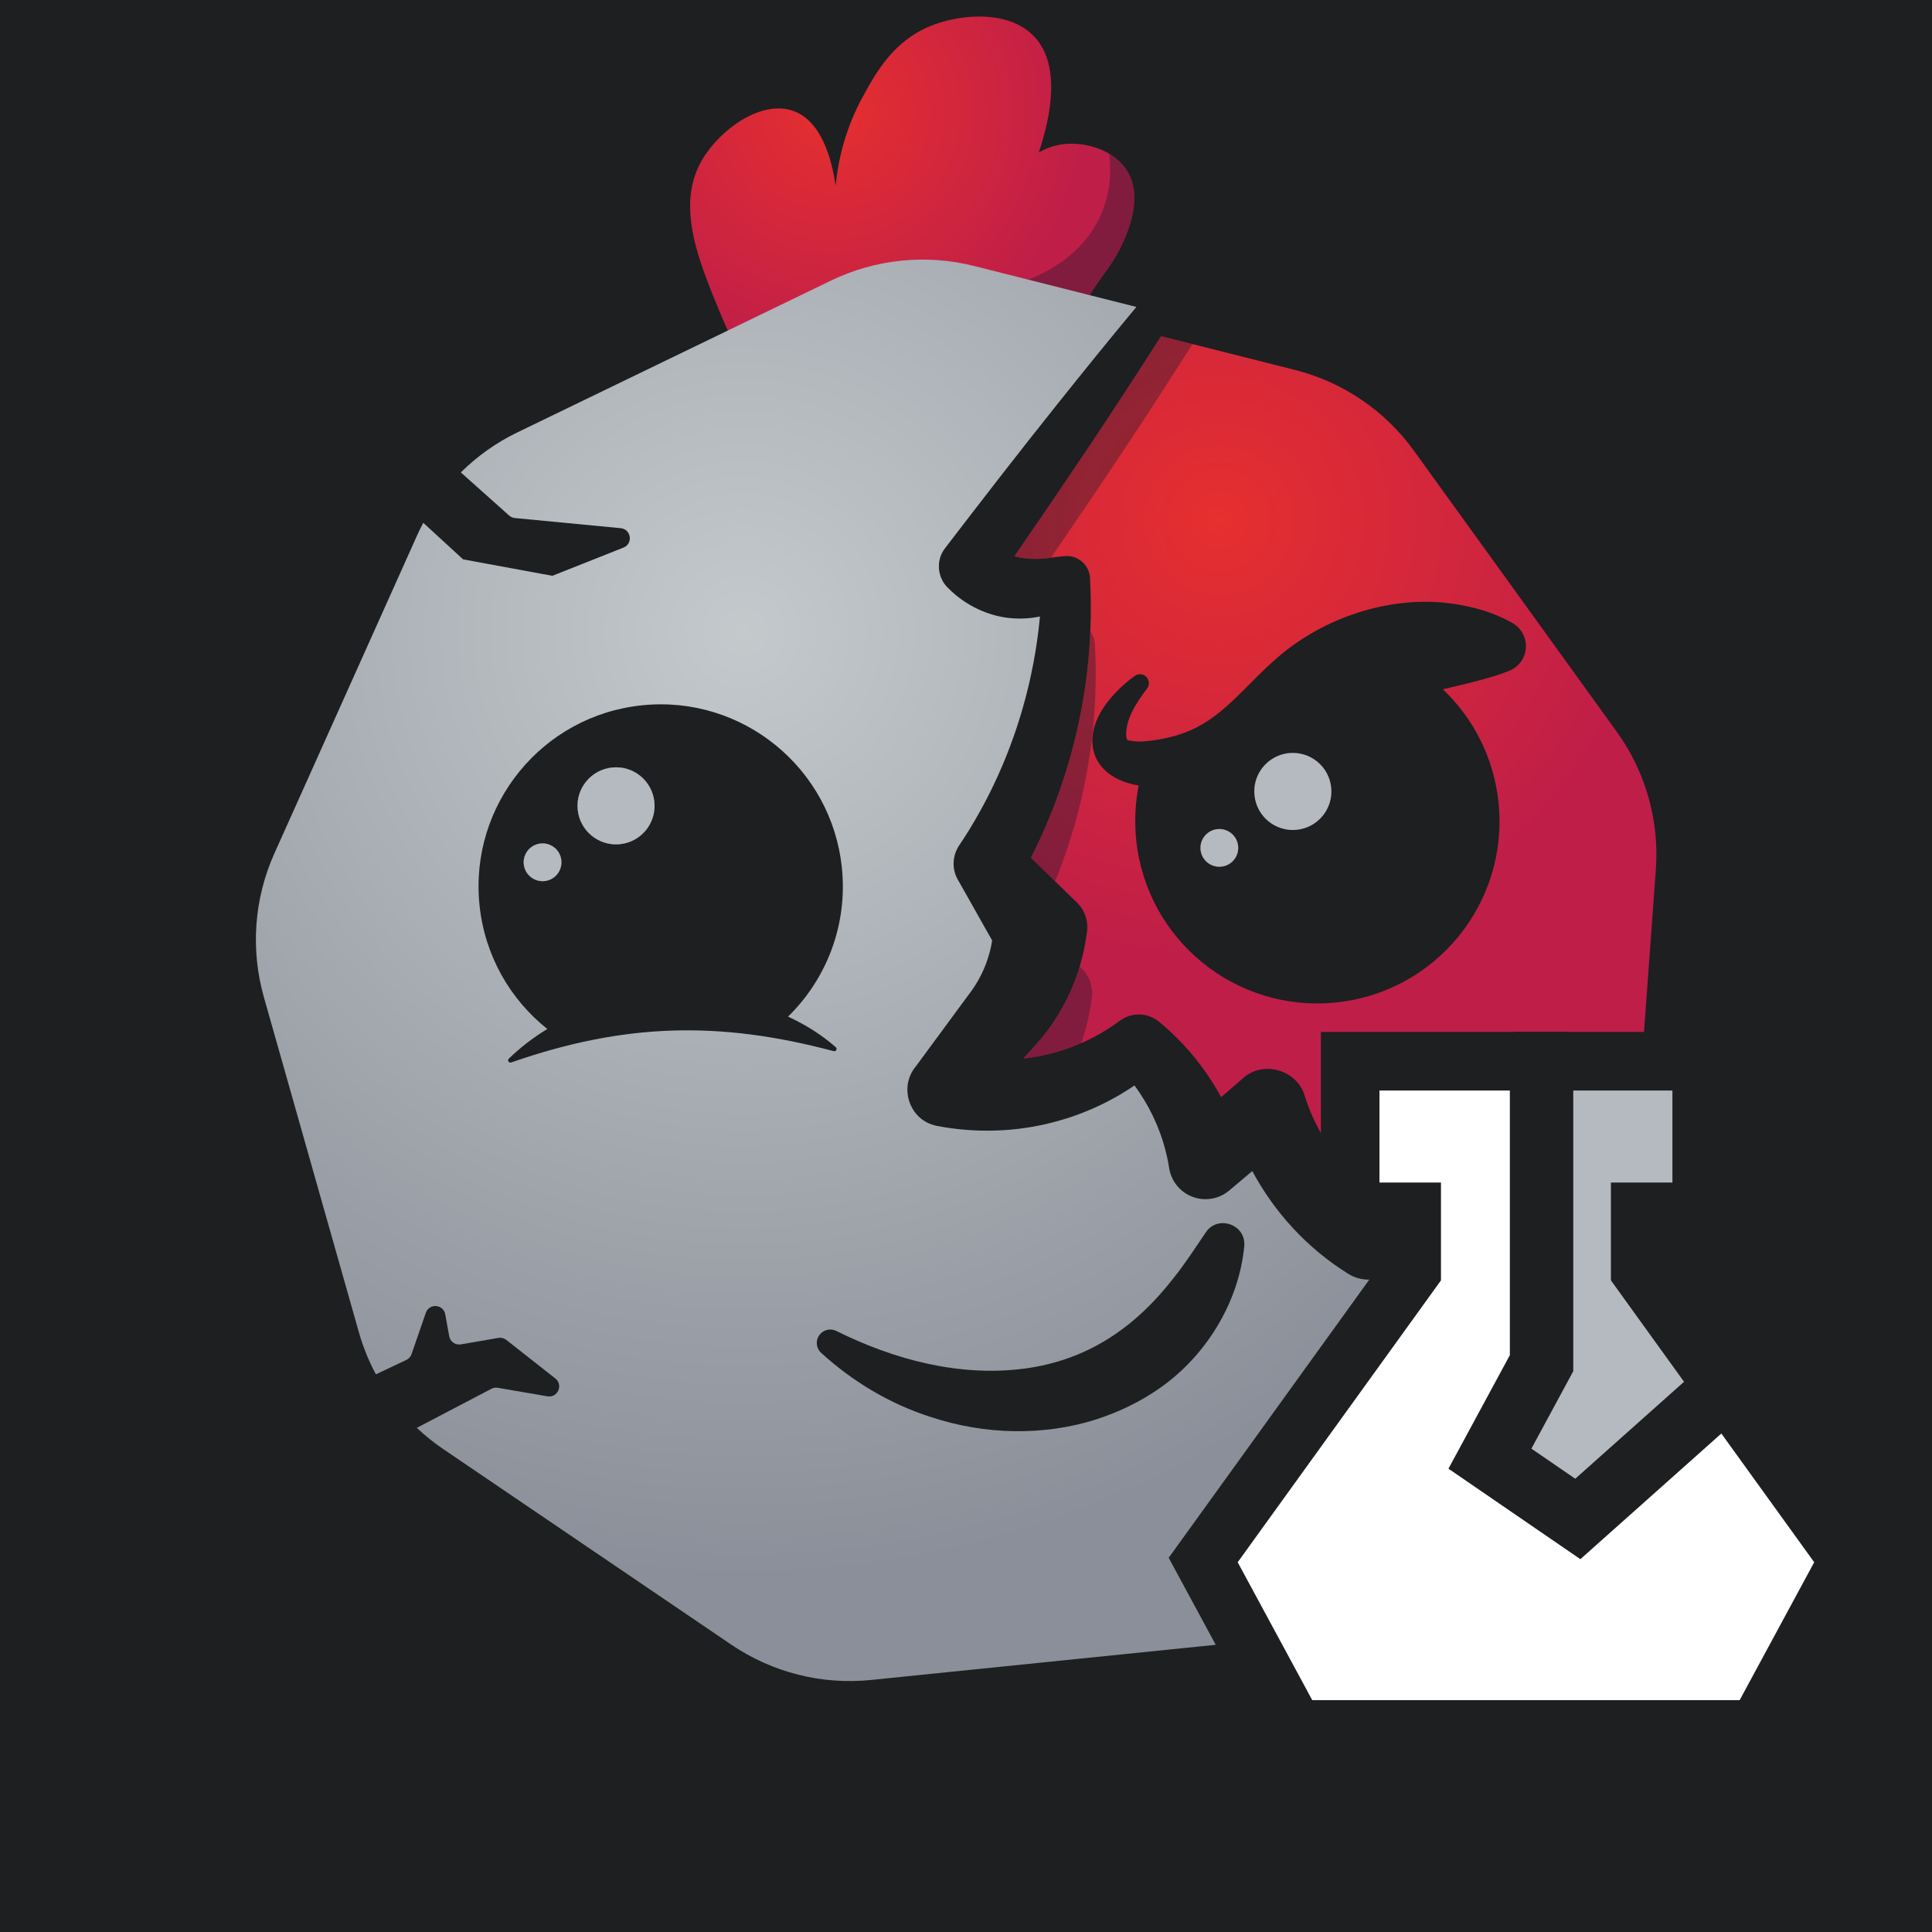
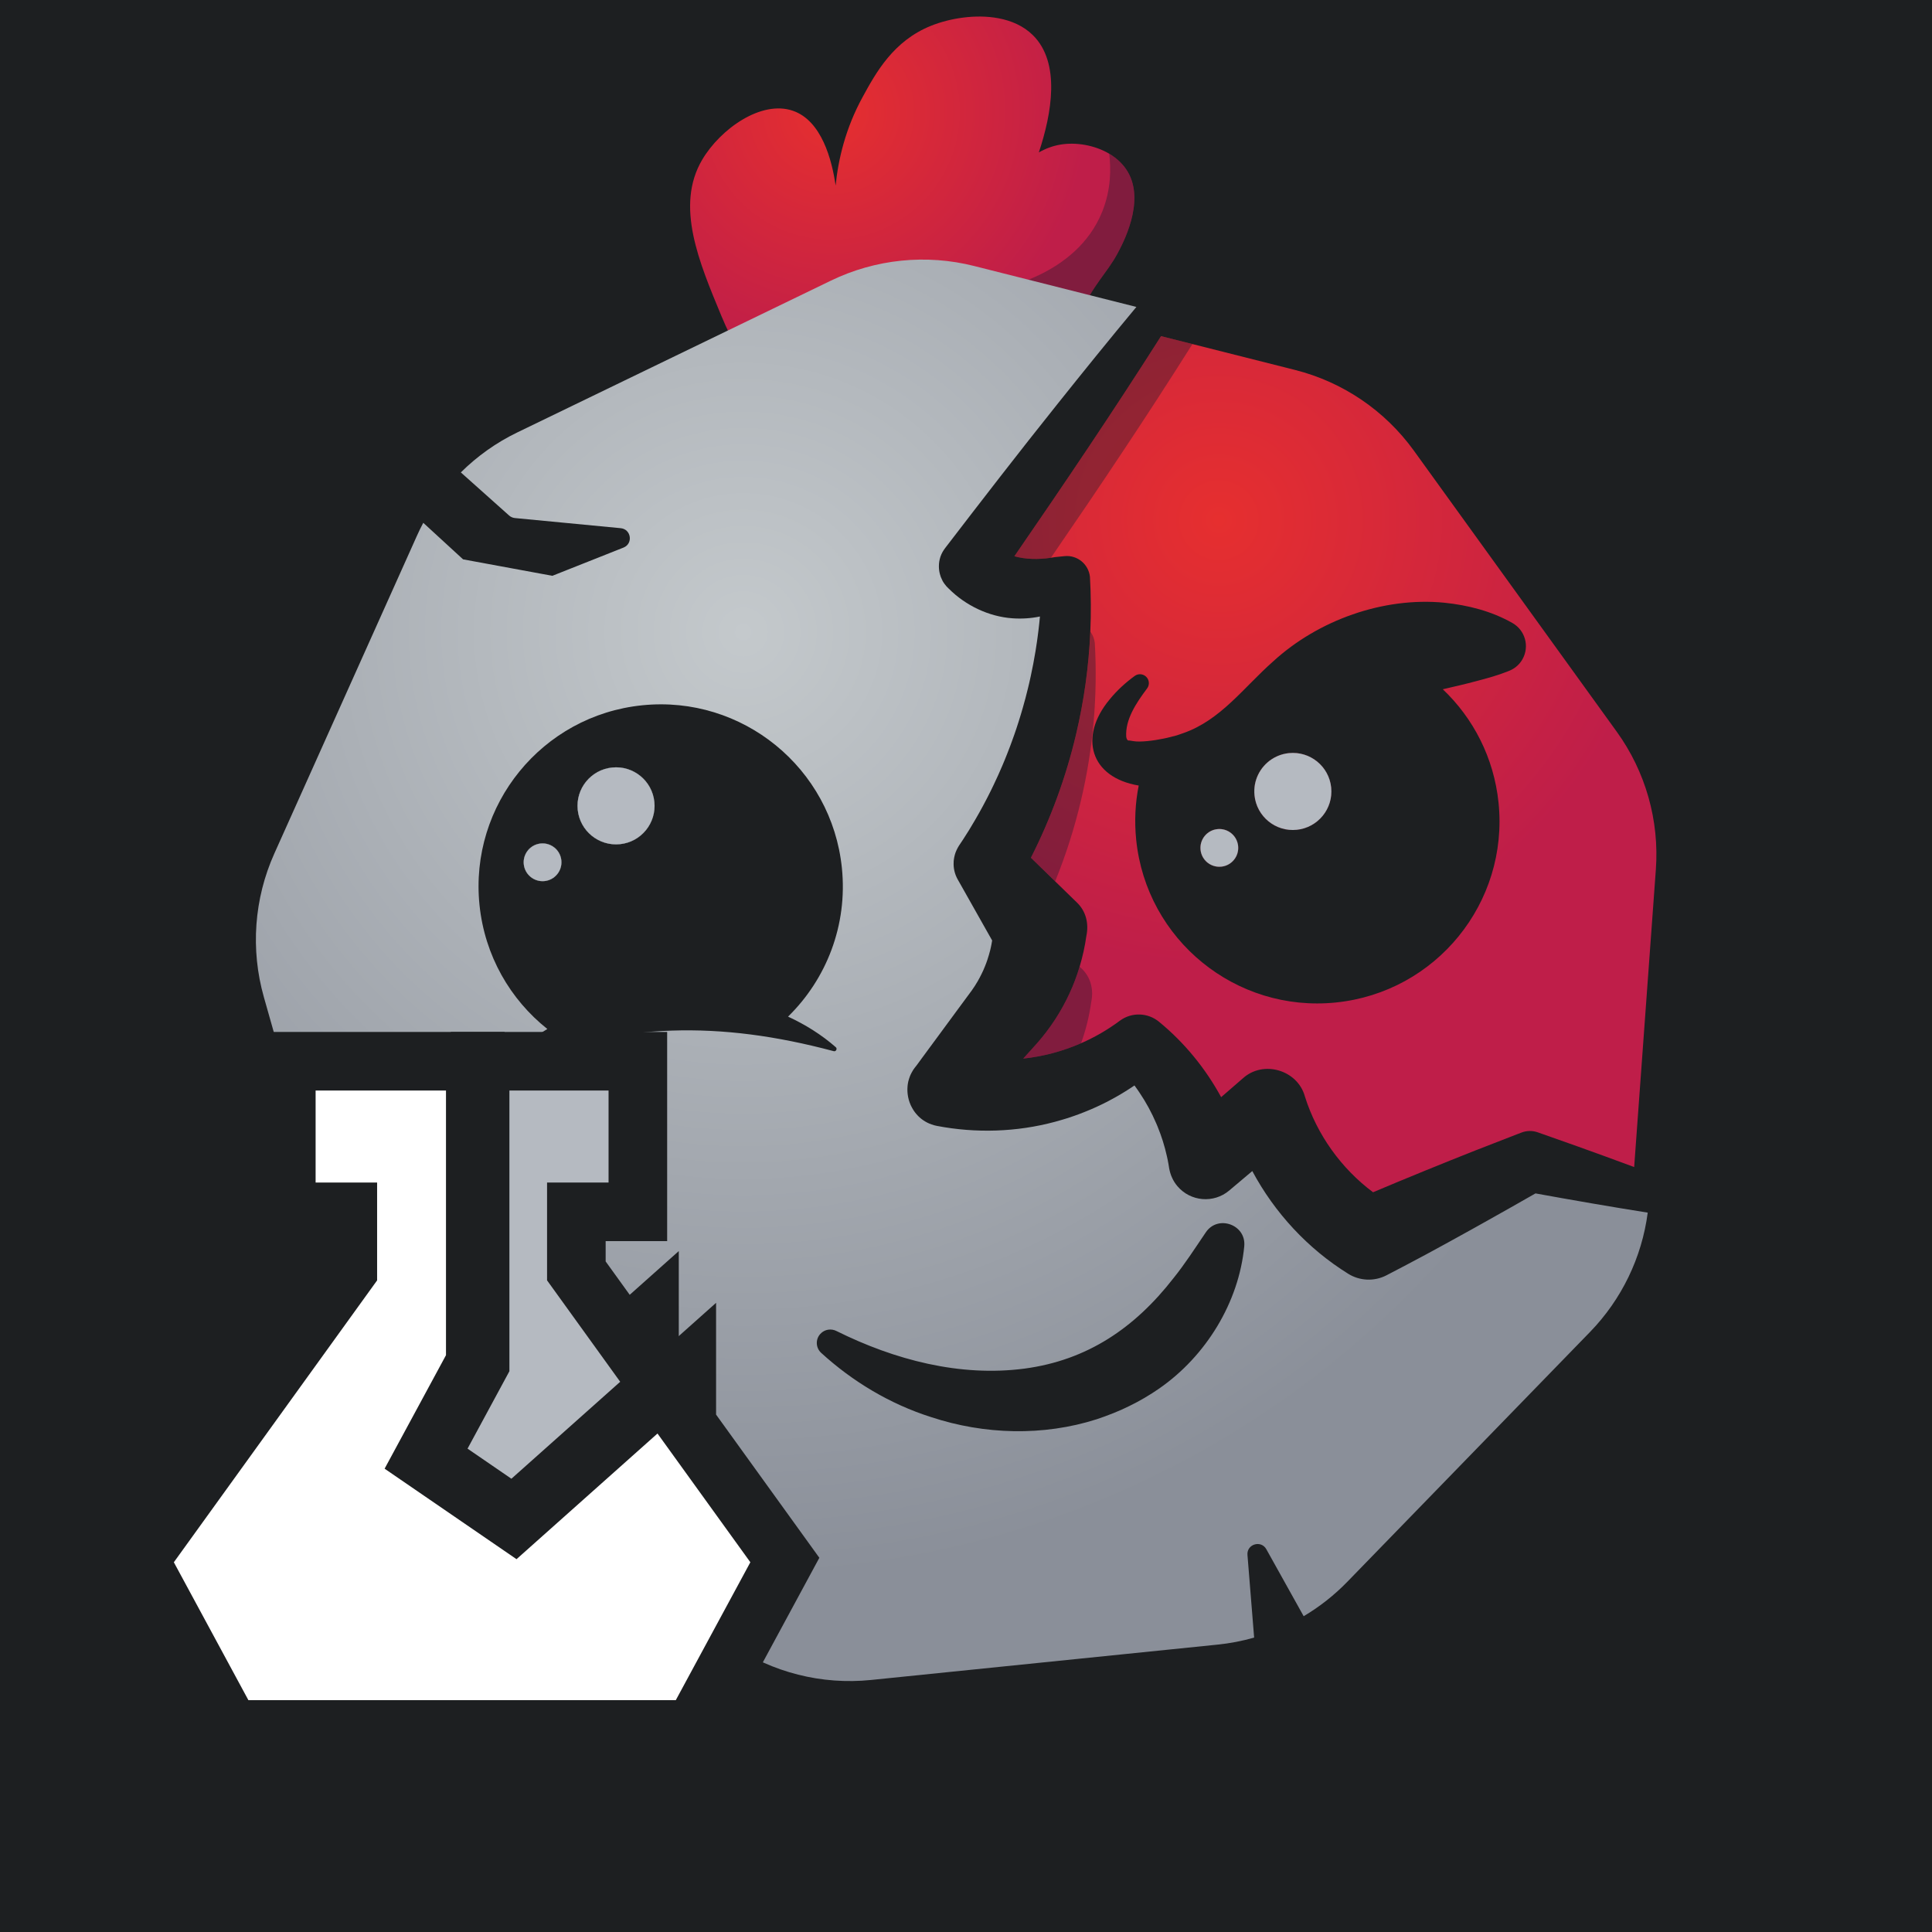
<svg xmlns="http://www.w3.org/2000/svg" xmlns:xlink="http://www.w3.org/1999/xlink" id="Ebene_2" data-name="Ebene 2" viewBox="0 0 1080 1080">
  <defs>
    <style>
      .cls-1 {
        stroke: #1d1f21;
        stroke-miterlimit: 10;
        stroke-width: 65.49px;
      }

      .cls-1, .cls-2 {
        fill: #b5bac1;
      }

      .cls-3, .cls-4 {
        opacity: .37;
      }

      .cls-3, .cls-5 {
        fill: #16192b;
      }

      .cls-6 {
        fill: #fff;
      }

      .cls-7 {
        fill: url(#Unbenannter_Verlauf_31-2);
      }

      .cls-8 {
        fill: url(#Unbenannter_Verlauf_31-3);
      }

      .cls-9 {
        fill: url(#Unbenannter_Verlauf_31-4);
      }

      .cls-10 {
        fill: url(#Unbenannter_Verlauf_21-2);
      }

      .cls-11 {
        fill: url(#Unbenannter_Verlauf_21-3);
      }

      .cls-12 {
        fill: url(#Unbenannter_Verlauf_21);
      }

      .cls-13 {
        fill: url(#Unbenannter_Verlauf_31);
      }

      .cls-14 {
        fill: #1d1f21;
      }
    </style>
    <radialGradient id="Unbenannter_Verlauf_31" data-name="Unbenannter Verlauf 31" cx="464.9" cy="62.35" fx="464.9" fy="62.35" r="181.35" gradientUnits="userSpaceOnUse">
      <stop offset="0" stop-color="#e62f2f" />
      <stop offset=".79" stop-color="#bf1e49" />
    </radialGradient>
    <radialGradient id="Unbenannter_Verlauf_31-2" data-name="Unbenannter Verlauf 31" cx="677.78" cy="467.96" fx="677.78" fy="467.96" r="15.46" xlink:href="#Unbenannter_Verlauf_31" />
    <radialGradient id="Unbenannter_Verlauf_31-3" data-name="Unbenannter Verlauf 31" cx="714.89" cy="430.15" fx="714.89" fy="430.15" r="31.56" xlink:href="#Unbenannter_Verlauf_31" />
    <radialGradient id="Unbenannter_Verlauf_31-4" data-name="Unbenannter Verlauf 31" cx="681.38" cy="290.76" fx="681.38" fy="290.76" r="315.83" xlink:href="#Unbenannter_Verlauf_31" />
    <radialGradient id="Unbenannter_Verlauf_21" data-name="Unbenannter Verlauf 21" cx="300.13" cy="477" fx="300.13" fy="477" r="14.2" gradientUnits="userSpaceOnUse">
      <stop offset="0" stop-color="#c4c9cc" />
      <stop offset="1" stop-color="#8a8f99" />
    </radialGradient>
    <radialGradient id="Unbenannter_Verlauf_21-2" data-name="Unbenannter Verlauf 21" cx="337.91" cy="440.23" fx="337.91" fy="440.23" r="28.96" xlink:href="#Unbenannter_Verlauf_21" />
    <radialGradient id="Unbenannter_Verlauf_21-3" data-name="Unbenannter Verlauf 21" cx="415.51" cy="353.3" fx="415.51" fy="353.3" r="529.27" xlink:href="#Unbenannter_Verlauf_21" />
  </defs>
  <g id="Ebene_1-2" data-name="Ebene 1">
-     <rect class="cls-14" width="1080" height="1080" />
+     <rect class="cls-14" x="0" width="1080" height="1080" />
    <g>
      <path class="cls-13" d="M624.56,141.94c-6,11.06-13.09,16.42-21.79,35.35-2.29,4.98-1.97,4.96-4.36,10.18,0,0-8.74,19.07-19.89,33.24-4.81,6.12-10.89,11.61-17.86,16.4l-.02.02c-27.65,18.94-69.08,26.07-99.26,11.2-9.77-4.81-16.04-11.2-25.15-20.5-5.61-5.69-20.93-22.26-32.91-51.08-12.55-30.27-25.99-61.73-10.77-87.49,10.12-17.12,32.99-33.48,50.73-27.32,16.03,5.55,21.77,27.42,23.84,41.78,1.47-14.77,5.57-32.07,15.07-49.44,7.49-13.72,17.22-31.46,38.36-39.91,10.32-4.12,24.78-6.59,37.6-4.16,7.29,1.37,14.05,4.32,19.23,9.44,15.63,15.38,10.55,43.89,3.34,65.53l-.02.02v.02c3.85-2.21,7.95-3.71,12.16-4.4,8.6-1.43,19.01.27,27.2,5.1,4.26,2.54,7.93,5.94,10.4,10.18,9.83,16.81-2.89,40.26-5.9,45.83Z" />
      <path class="cls-7" d="M671.11,475.05c-.59-5.8,3.64-10.98,9.44-11.57,5.8-.59,10.98,3.62,11.57,9.42.59,5.8-3.63,11-9.42,11.57-5.82.59-11-3.62-11.59-9.42Z" />
      <path class="cls-8" d="M701.27,444.61c-.84-8.23,3.05-15.83,9.48-20.11,1.02-.7,2.11-1.29,3.28-1.8,2.01-.88,4.18-1.47,6.47-1.7,11.84-1.21,22.42,7.39,23.63,19.23,1.21,11.84-7.41,22.42-19.25,23.63-11.84,1.21-22.41-7.41-23.61-19.25Z" />
      <path class="cls-9" d="M903.75,409l-113.44-157.16c-16.14-22.32-39.63-38.28-66.35-45.03l-57.38-14.48-17.55-4.42c-26.42,41.59-54.03,82.45-81.98,123.04,6.49,1.8,13.52,1.86,20.42.84.8-.1,1.58-.23,2.37-.37l5.22-.53c7.13-.74,13.5,4.49,14.23,11.61.57,10.16.66,20.38.2,30.58-.84,19.31-3.5,38.62-7.99,57.55-5.61,23.76-14.09,46.94-25.21,68.85,4.1,3.97,9.05,8.83,13.54,13.19,6.64,6.45,12.21,11.88,12.21,11.88,5.2,5,6.64,11.98,5.26,18.58-.82,5.84-2.09,11.61-3.79,17.24-1.54,5.14-3.42,10.16-5.67,14.99-4.67,10.14-10.81,19.5-18.04,27.73l-7.8,8.66c11.12-1.17,22.04-4.08,32.32-8.58,7.64-3.32,14.91-7.54,21.67-12.57,6.72-4.98,15.83-4.51,21.97.63,14.11,11.57,25.91,25.99,34.67,42.09l12.19-10.57c11.45-10.32,30.62-4.57,34.63,10.2,6.7,21.28,20.28,40.22,38.09,53.53,18.62-7.88,39.53-16.38,57.16-23.35l23.33-9.07,2.42-.92c3.07-1.21,6.35-1.17,9.22-.14l21.79,7.7c10.3,3.69,21.18,7.64,32.05,11.69l12.12-166.25c2.01-27.48-5.75-54.8-21.87-77.13ZM851.08,368.51c-1.92,3.42-4.93,5.65-8.4,6.86-5.65,2.25-11.3,3.77-17.02,5.28-6.37,1.72-12.76,3.19-19.13,4.65,17.04,16.16,28.59,38.28,31.17,63.47,5.71,55.95-35,105.92-90.95,111.63-55.93,5.71-105.92-35.02-111.61-90.95-1.06-10.4-.53-20.58,1.41-30.33-27.18-4.53-33.57-27.24-16.38-47.98,4.24-5.22,9.03-9.56,14.15-13.29,2.21-1.62,5.32-1.13,6.94,1.09,1.37,1.88,1.23,4.38-.16,6.08-5.86,7.84-12.19,17.18-11.53,26.95.27,1.6,1,2.11,1.37,1.99.33-.08,1.02.12,2.58.33,3.81.7,11.69-.29,16.9-1.41,2.15-.37,5.32-1.29,7.47-1.82l3.5-1.21c21.01-7.31,33.77-25.5,50.24-40.06,25.27-23.16,61.7-36.17,95.74-32.87,13.27,1.37,26.42,4.71,38.09,11.35,7.15,4.06,9.65,13.11,5.61,20.25Z" />
      <g class="cls-4">
        <path class="cls-5" d="M604.75,541.54c5.2,5,6.63,11.98,5.26,18.58-1.11,7.84-2.99,15.58-5.69,23.04-10.28,4.51-21.2,7.41-32.32,8.58l7.8-8.66c7.23-8.23,13.37-17.59,18.04-27.73,2.25-4.83,4.14-9.85,5.67-14.99.8.76,1.23,1.19,1.23,1.19Z" />
        <path class="cls-5" d="M576.31,479.47c11.12-21.91,19.6-45.1,25.21-68.85,4.48-18.92,7.15-38.24,7.99-57.55,1.35,1.82,2.25,4.01,2.5,6.43,1.68,29.41-.92,59.21-7.78,88.12-3.62,15.32-8.42,30.39-14.38,45.03-4.48-4.36-9.44-9.22-13.54-13.19Z" />
        <path class="cls-5" d="M666.58,192.33c-25.46,40.41-52.06,80.08-79.11,119.46-6.9,1.02-13.93.96-20.42-.84,27.95-40.59,55.56-81.45,81.98-123.04l17.55,4.42Z" />
      </g>
      <path class="cls-3" d="M624.56,141.94c-6,11.06-13.09,16.42-21.79,35.35-2.29,4.98-1.97,4.96-4.36,10.18,0,0-8.74,19.07-19.89,33.24-4.81,6.12-10.89,11.61-17.86,16.4l-.02.02c-6.79-6.17-13.58-12.34-20.37-18.51,4.63-18.8,9.26-37.61,13.88-56.41,3.07-.44,47.34-7.46,62-43.88,5.07-12.6,4.89-24.47,3.9-32.4,4.26,2.54,7.93,5.94,10.4,10.18,9.83,16.81-2.89,40.26-5.9,45.83Z" />
      <path class="cls-12" d="M313.8,480.94c.59,5.82-3.62,11-9.44,11.59-5.8.57-10.98-3.65-11.57-9.44-.59-5.8,3.64-10.98,9.44-11.57,5.8-.59,10.98,3.62,11.57,9.42Z" />
      <path class="cls-10" d="M365.8,448.28c1.21,11.84-7.39,22.42-19.23,23.63-11.84,1.21-22.42-7.41-23.63-19.25-1.21-11.84,7.41-22.4,19.25-23.61,11.84-1.21,22.4,7.39,23.61,19.23Z" />
      <path class="cls-11" d="M858.35,667.12c-8.83,5.06-18.84,10.71-28.86,16.32-2.33,1.31-4.67,2.62-7,3.91-8.97,4.98-17.71,9.79-25.39,13.93-7.35,3.89-14.68,7.86-22.1,11.65-7.02,3.6-15.11,3.01-21.34-.88-22.57-14.01-41.14-34.08-53.62-57.42l-11.98,10.1-.92.78c-8.7,7.33-21.69,6.21-29-2.48-1.23-1.45-2.21-3.03-2.95-4.69-.2-.41-.37-.84-.53-1.25-.16-.43-.31-.84-.43-1.27-.12-.43-.25-.86-.35-1.29-.12-.45-.2-.88-.29-1.31-.12-.78-.24-1.54-.37-2.31-.12-.78-.27-1.54-.43-2.31-.14-.76-.31-1.54-.49-2.29-1.25-5.61-2.99-11.16-5.2-16.55-.24-.59-.49-1.19-.74-1.76-2.58-6.04-5.75-11.88-9.48-17.39-.41-.61-.84-1.25-1.29-1.86-.45-.66-.92-1.31-1.41-1.97-.84.57-1.68,1.13-2.54,1.68-3.42,2.23-6.94,4.32-10.55,6.25-1.8.98-3.62,1.9-5.47,2.79-1.84.9-3.73,1.76-5.61,2.56-.8.35-1.6.7-2.4,1-.51.22-1.02.43-1.56.63-1.04.43-2.11.84-3.17,1.23-.92.35-1.86.68-2.81,1-1.25.45-2.5.86-3.75,1.25-.86.27-1.7.53-2.56.78-1.37.41-2.74.8-4.12,1.17-21.4,5.73-44.05,6.45-65.88,2.27-1.04-.2-2.05-.47-3.01-.82-.45-.14-.88-.33-1.31-.51-3.19-1.37-5.84-3.5-7.82-6.08-.18-.2-.35-.43-.49-.66-.18-.25-.35-.47-.49-.72-.47-.74-.9-1.5-1.27-2.27-.12-.2-.22-.43-.31-.63-.86-1.92-1.41-3.95-1.66-6.02-.04-.27-.06-.55-.08-.82-.04-.29-.06-.57-.06-.86-.04-.88-.02-1.76.06-2.62.02-.29.04-.57.08-.88.02-.18.06-.39.08-.59.14-.96.37-1.93.68-2.85.08-.29.18-.55.29-.84.18-.57.41-1.13.68-1.68.12-.29.27-.55.41-.82.29-.55.59-1.09.92-1.6.27-.41.53-.82.86-1.21.27-.37.55-.74.86-1.09,0,0,.27-.37.78-1.04.06-.12.14-.25.27-.37.35-.47.78-1.06,1.29-1.76.1-.16.22-.31.35-.47.06-.08.12-.18.18-.27.14-.2.31-.41.47-.63,1.09-1.49,2.42-3.28,3.87-5.26.31-.41.63-.84.94-1.27.55-.76,1.11-1.52,1.7-2.31.53-.74,1.11-1.49,1.68-2.27,3.19-4.34,6.64-9.03,9.73-13.23.39-.53.78-1.04,1.15-1.56,3.6-4.87,6.59-8.93,7.93-10.75.16-.23.31-.43.43-.57.16-.23.29-.39.33-.45v-.02c.55-.8,1.11-1.6,1.64-2.42.51-.82,1.02-1.64,1.52-2.48.43-.74.86-1.49,1.25-2.25.37-.68.7-1.33,1.02-2.01.33-.63.63-1.29.92-1.95.12-.27.24-.53.35-.82.22-.51.45-1.02.65-1.54.47-1.17.92-2.35,1.31-3.54.31-.9.59-1.78.84-2.68.27-.9.51-1.8.74-2.7.14-.63.29-1.25.43-1.88.1-.49.2-.98.29-1.45.14-.72.27-1.43.37-2.15l-17.43-30.9-1.8-3.17c-1.76-3.13-2.5-6.55-2.27-9.89v-.35c.02-.22.04-.47.08-.7.02-.27.06-.55.12-.82.02-.27.06-.53.14-.8.04-.16.06-.33.12-.49.04-.31.12-.59.22-.9.25-.88.57-1.72.96-2.54.16-.41.37-.78.59-1.17.18-.39.41-.76.65-1.13.8-1.19,1.6-2.38,2.38-3.58,1.11-1.68,2.17-3.38,3.24-5.1.14-.22.29-.45.41-.68,1.06-1.72,2.09-3.44,3.09-5.18,1.49-2.56,2.95-5.14,4.34-7.74.63-1.17,1.27-2.33,1.86-3.52.35-.63.67-1.27.98-1.9,1.15-2.23,2.25-4.46,3.32-6.74,1.62-3.38,3.17-6.8,4.63-10.26.49-1.15.98-2.29,1.45-3.46.47-1.15.94-2.31,1.39-3.48.55-1.37,1.08-2.76,1.6-4.14.37-.96.72-1.92,1.06-2.89.43-1.17.86-2.35,1.27-3.54.84-2.38,1.62-4.75,2.37-7.13.45-1.35.86-2.72,1.27-4.1.41-1.31.8-2.62,1.15-3.93,1.02-3.58,1.99-7.17,2.85-10.79.24-.96.47-1.95.7-2.93.29-1.21.55-2.44.82-3.67,1.02-4.69,1.92-9.42,2.7-14.17.29-1.74.55-3.48.8-5.22.14-.94.27-1.88.39-2.85.16-1.23.33-2.46.47-3.69.31-2.5.57-5.02.8-7.54-5,1.04-10.16,1.37-15.38,1-13.29-.94-26.19-7.19-35.53-16.51-.92-.82-1.74-1.74-2.42-2.7-.18-.22-.37-.47-.51-.74,0-.02-.02-.02-.02-.02-.33-.49-.61-1-.84-1.54-.27-.51-.51-1.04-.72-1.6-.2-.55-.37-1.09-.51-1.64-.37-1.41-.55-2.85-.55-4.3,0-.9.06-1.8.2-2.68.08-.43.16-.88.27-1.31.2-.88.49-1.74.86-2.58.14-.31.29-.63.45-.94.12-.25.25-.49.39-.72.16-.29.33-.55.51-.82.23-.39.49-.74.78-1.11,20.56-26.81,41.21-53.55,62.32-79.95,14.7-18.43,29.53-36.78,44.62-54.89l-26.07-6.57-34.26-8.66h-.02l-30.29-7.64c-26.85-6.8-55.23-3.89-80.14,8.17l-57.61,27.89-117.63,56.93c-11.8,5.69-22.47,13.31-31.62,22.38,9.01,8.03,18,16.08,26.99,24.1.9.8,2.03,1.29,3.22,1.41l59.16,5.67c5.88.57,7.05,8.66,1.54,10.85-13.25,5.26-26.5,10.51-39.75,15.77-16.2-2.99-33.71-6.21-49.91-9.2-7.41-6.8-14.83-13.62-22.24-20.42-1.25,2.33-2.44,4.73-3.52,7.17l-79.73,177.66c-11.34,25.23-13.41,53.7-5.86,80.32l53.1,187.31c2.33,8.23,5.53,16.12,9.52,23.55,5.67-2.68,11.35-5.37,17.02-8.05,1.37-.66,2.42-1.82,2.91-3.26l7.97-23.08c1.9-5.47,9.83-4.87,10.87.84l2.21,12.25c.55,3.03,3.46,5.06,6.51,4.55,6.98-1.21,13.99-2.42,20.99-3.62,1.58-.27,3.17.14,4.44,1.13,9.11,7.19,18.25,14.36,27.38,21.54,4.59,3.62,1.31,10.98-4.44,9.97-9.24-1.58-18.47-3.17-27.71-4.75-1.21-.22-2.48-.02-3.56.55-13.91,7.27-27.81,14.56-41.72,21.83,4.57,4.32,9.48,8.29,14.75,11.86l161.07,109.36c22.92,15.54,50.56,22.55,78.11,19.72l193.7-19.76c6.96-.7,13.8-2.03,20.44-3.93l-3.73-46.2c-.49-6.04,7.6-8.48,10.55-3.19l20.87,37.44c8.87-5.26,17.08-11.71,24.37-19.21l135.68-139.65c17.69-18.21,29-41.63,32.28-66.74-20.83-3.3-42.33-7.04-62.75-10.75ZM285.7,593.93c-1.19.45-2.27-1.23-1.29-2.11,6.55-6.37,13.8-11.9,21.56-16.61-20.73-16.47-35.02-40.94-37.93-69.34-5.71-55.93,35.02-105.92,90.95-111.61,55.95-5.71,105.92,35,111.63,90.95,3.28,32.07-8.72,62.18-30.1,83.09,9.67,4.46,18.74,10.12,26.7,17.1.98.84.1,2.58-1.17,2.21-64.43-17.16-117.33-15.61-180.36,6.33ZM695.56,696.55c-3.01,31.58-21.48,61.54-47.53,79.62-5.26,3.67-11.14,7.11-16.9,9.89-5.2,2.64-12.41,5.43-18,7.29-29.9,9.58-62.87,8.64-92.53-1.15-23.29-7.37-44.22-20.11-61.54-35.92-3.07-2.79-3.3-7.56-.49-10.61,2.37-2.62,6.1-3.13,9.07-1.6,32.32,16.06,68.91,25.74,105.04,20.99,35.23-4.69,61.7-22.81,83.29-50.54,6.31-7.84,11.96-16.59,18.06-25.6,6.74-10.06,22.61-4.34,21.52,7.62Z" />
      <g>
        <path class="cls-14" d="M692.12,472.9c.59,5.8-3.63,11-9.42,11.57-5.82.59-11-3.62-11.59-9.42s3.64-10.98,9.44-11.57c5.8-.59,10.98,3.62,11.57,9.42Z" />
        <path class="cls-14" d="M724.89,463.86c-11.84,1.21-22.41-7.41-23.61-19.25-.84-8.23,3.05-15.83,9.48-20.11,1.02-.7,2.11-1.29,3.28-1.8,2.01-.88,4.18-1.47,6.47-1.7,11.84-1.21,22.42,7.39,23.63,19.23,1.21,11.84-7.41,22.42-19.25,23.63Z" />
        <path class="cls-14" d="M714.03,422.7c-1.08.61-2.17,1.21-3.28,1.8,1.02-.7,2.11-1.29,3.28-1.8Z" />
        <path class="cls-2" d="M724.89,463.86c-11.84,1.21-22.41-7.41-23.61-19.25-.84-8.23,3.05-15.83,9.48-20.11,1.02-.7,2.11-1.29,3.28-1.8,2.01-.88,4.18-1.47,6.47-1.7,11.84-1.21,22.42,7.39,23.63,19.23,1.21,11.84-7.41,22.42-19.25,23.63Z" />
        <path class="cls-2" d="M682.7,484.47c-5.82.59-11-3.62-11.59-9.42s3.64-10.98,9.44-11.57c5.8-.59,10.98,3.62,11.57,9.42.59,5.8-3.63,11-9.42,11.57Z" />
      </g>
      <g>
        <path class="cls-14" d="M313.8,480.94c.59,5.82-3.62,11-9.44,11.59-5.8.57-10.98-3.65-11.57-9.44-.59-5.8,3.64-10.98,9.44-11.57,5.8-.59,10.98,3.62,11.57,9.42Z" />
        <path class="cls-14" d="M346.57,471.91c-11.84,1.21-22.42-7.41-23.63-19.25-1.21-11.84,7.41-22.4,19.25-23.61,11.84-1.21,22.4,7.39,23.61,19.23,1.21,11.84-7.39,22.42-19.23,23.63Z" />
        <path class="cls-2" d="M346.57,471.91c-11.84,1.21-22.42-7.41-23.63-19.25-1.21-11.84,7.41-22.4,19.25-23.61,11.84-1.21,22.4,7.39,23.61,19.23,1.21,11.84-7.39,22.42-19.23,23.63Z" />
        <path class="cls-2" d="M304.36,492.54c-5.8.57-10.98-3.65-11.57-9.44-.59-5.8,3.64-10.98,9.44-11.57,5.8-.59,10.98,3.62,11.57,9.42.59,5.82-3.62,11-9.44,11.59Z" />
      </g>
    </g>
    <g>
      <g>
-         <path class="cls-1" d="M962.25,801.34l-78.81,70.25-73.74-50.59,34.31-63.45v-147.94h-72.88v51.45h34.38v54.68c-37.88,52.52-75.75,105.04-113.63,157.57,13.89,25.7,27.79,51.4,41.68,77.1h238.91c13.89-25.7,27.79-51.4,41.68-77.1-17.3-23.99-34.6-47.98-51.9-71.96Z" />
-         <path class="cls-1" d="M941.4,772.42c-13.63-18.9-27.25-37.79-40.88-56.69v-54.68h34.38v-51.45h-55.43v156.91l-23.4,43.28,24.52,16.82,60.81-54.2Z" />
+         <path class="cls-1" d="M367.55,801.34l-78.81,70.25-73.74-50.59,34.31-63.45v-147.94h-72.88v51.45h34.38v54.68c-37.88,52.52-75.75,105.04-113.63,157.57,13.89,25.7,27.79,51.4,41.68,77.1h238.91c13.89-25.7,27.79-51.4,41.68-77.1-17.3-23.99-34.6-47.98-51.9-71.96Z" />
+         <path class="cls-1" d="M346.7,772.42c-13.63-18.9-27.25-37.79-40.88-56.69v-54.68h34.38v-51.45h-55.43v156.91l-23.4,43.28,24.52,16.82,60.81-54.2Z" />
      </g>
      <g>
-         <path class="cls-6" d="M962.25,801.34l-78.81,70.25-73.74-50.59,34.31-63.45v-147.94h-72.88v51.45h34.38v54.68c-37.88,52.52-75.75,105.05-113.63,157.57,13.89,25.7,27.79,51.4,41.68,77.1h238.91c13.89-25.7,27.79-51.4,41.68-77.1-17.3-23.99-34.6-47.98-51.9-71.96Z" />
-         <path class="cls-2" d="M934.89,661.06v-51.45h-55.43v156.91l-23.4,43.28,24.52,16.82,60.81-54.2c-13.63-18.9-27.25-37.79-40.88-56.69v-54.68h34.38Z" />
+         <path class="cls-6" d="M367.55,801.34l-78.81,70.25-73.74-50.59,34.31-63.45v-147.94h-72.88v51.45h34.38v54.68c-37.88,52.52-75.75,105.05-113.63,157.57,13.89,25.7,27.79,51.4,41.68,77.1h238.91c13.89-25.7,27.79-51.4,41.68-77.1-17.3-23.99-34.6-47.98-51.9-71.96Z" />
+         <path class="cls-2" d="M340.19,661.06v-51.45h-55.43v156.91l-23.4,43.28,24.52,16.82,60.81-54.2c-13.63-18.9-27.25-37.79-40.88-56.69v-54.68h34.38Z" />
      </g>
    </g>
  </g>
</svg>
